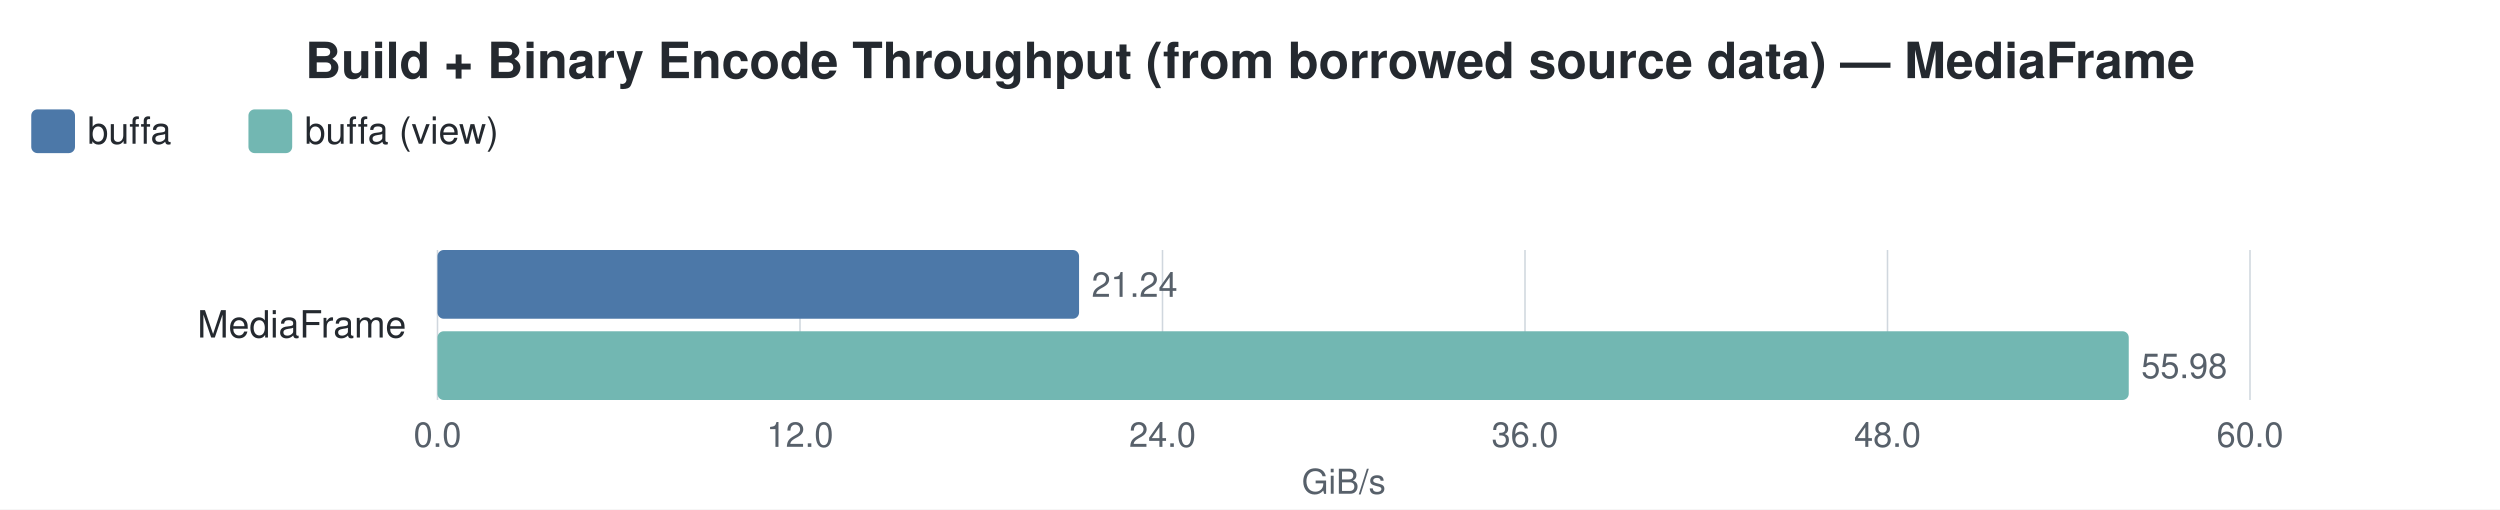
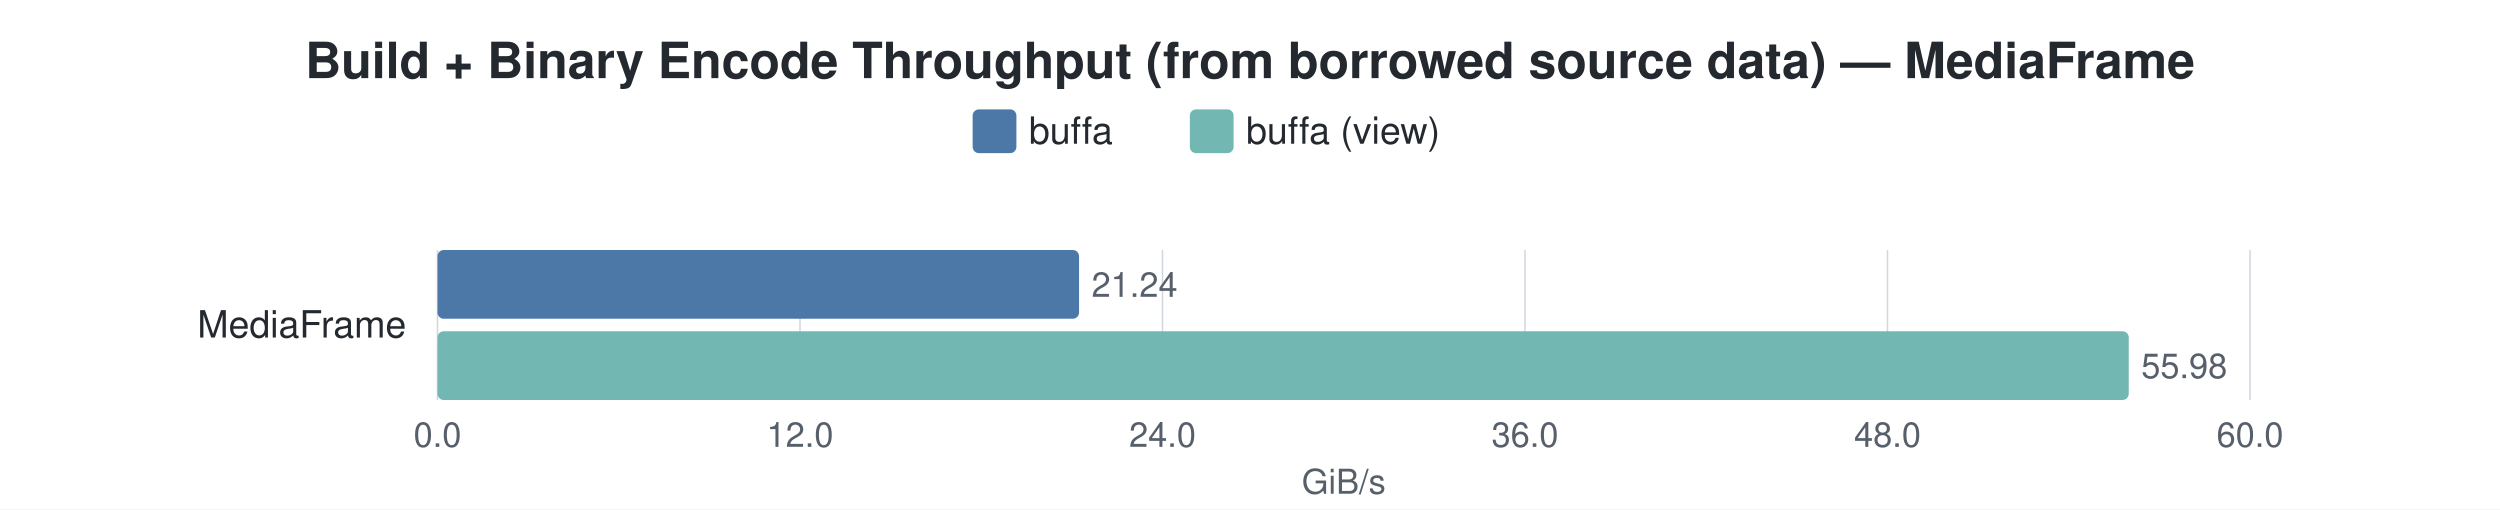
<svg xmlns="http://www.w3.org/2000/svg" width="800" height="163" viewBox="0 0 800 163">
  <style>
    text { font-family: -apple-system, BlinkMacSystemFont, "Segoe UI", Helvetica, Arial, sans-serif; }
    .title { font-size: 16px; font-weight: 600; fill: #24292f; }
    .label { font-size: 12px; fill: #24292f; }
    .value { font-size: 11px; fill: #57606a; }
    .axis-label { font-size: 11px; fill: #57606a; }
    .legend-text { font-size: 12px; fill: #24292f; }
    .grid { stroke: #d0d7de; stroke-width: 0.5; }
  </style>
  <rect width="100%" height="100%" fill="white" />
  <text x="400.0" y="25" text-anchor="middle" class="title">Build + Binary Encode Throughput (from borrowed source data) — MediaFrame</text>
-   <rect x="10" y="35" width="14" height="14" rx="2" fill="#4C78A8" />
-   <text x="28" y="46" class="legend-text">buffa</text>
-   <rect x="79.5" y="35" width="14" height="14" rx="2" fill="#72B7B2" />
-   <text x="97.5" y="46" class="legend-text">buffa (view)</text>
+   <rect x="311.25" y="35" width="14" height="14" rx="2" fill="#4C78A8" />
+   <text x="329.25" y="46" class="legend-text">buffa</text>
+   <rect x="380.75" y="35" width="14" height="14" rx="2" fill="#72B7B2" />
+   <text x="398.75" y="46" class="legend-text">buffa (view)</text>
  <line x1="140.0" y1="80" x2="140.0" y2="128" class="grid" />
  <text x="140.0" y="143" text-anchor="middle" class="axis-label">0.0</text>
  <line x1="256.0" y1="80" x2="256.0" y2="128" class="grid" />
  <text x="256.0" y="143" text-anchor="middle" class="axis-label">12.0</text>
  <line x1="372.0" y1="80" x2="372.0" y2="128" class="grid" />
  <text x="372.0" y="143" text-anchor="middle" class="axis-label">24.0</text>
  <line x1="488.0" y1="80" x2="488.0" y2="128" class="grid" />
  <text x="488.0" y="143" text-anchor="middle" class="axis-label">36.0</text>
  <line x1="604.0" y1="80" x2="604.0" y2="128" class="grid" />
  <text x="604.0" y="143" text-anchor="middle" class="axis-label">48.0</text>
  <line x1="720.0" y1="80" x2="720.0" y2="128" class="grid" />
  <text x="720.0" y="143" text-anchor="middle" class="axis-label">60.0</text>
  <text x="430.0" y="158" text-anchor="middle" class="axis-label">GiB/s</text>
  <text x="130" y="108.0" text-anchor="end" class="label">MediaFrame</text>
  <rect x="140" y="80.0" width="205.3" height="22" rx="2" fill="#4C78A8" />
  <text x="349.3" y="95.0" class="value">21.24</text>
  <rect x="140" y="106.0" width="541.2" height="22" rx="2" fill="#72B7B2" />
  <text x="685.2" y="121.0" class="value">55.98</text>
</svg>
